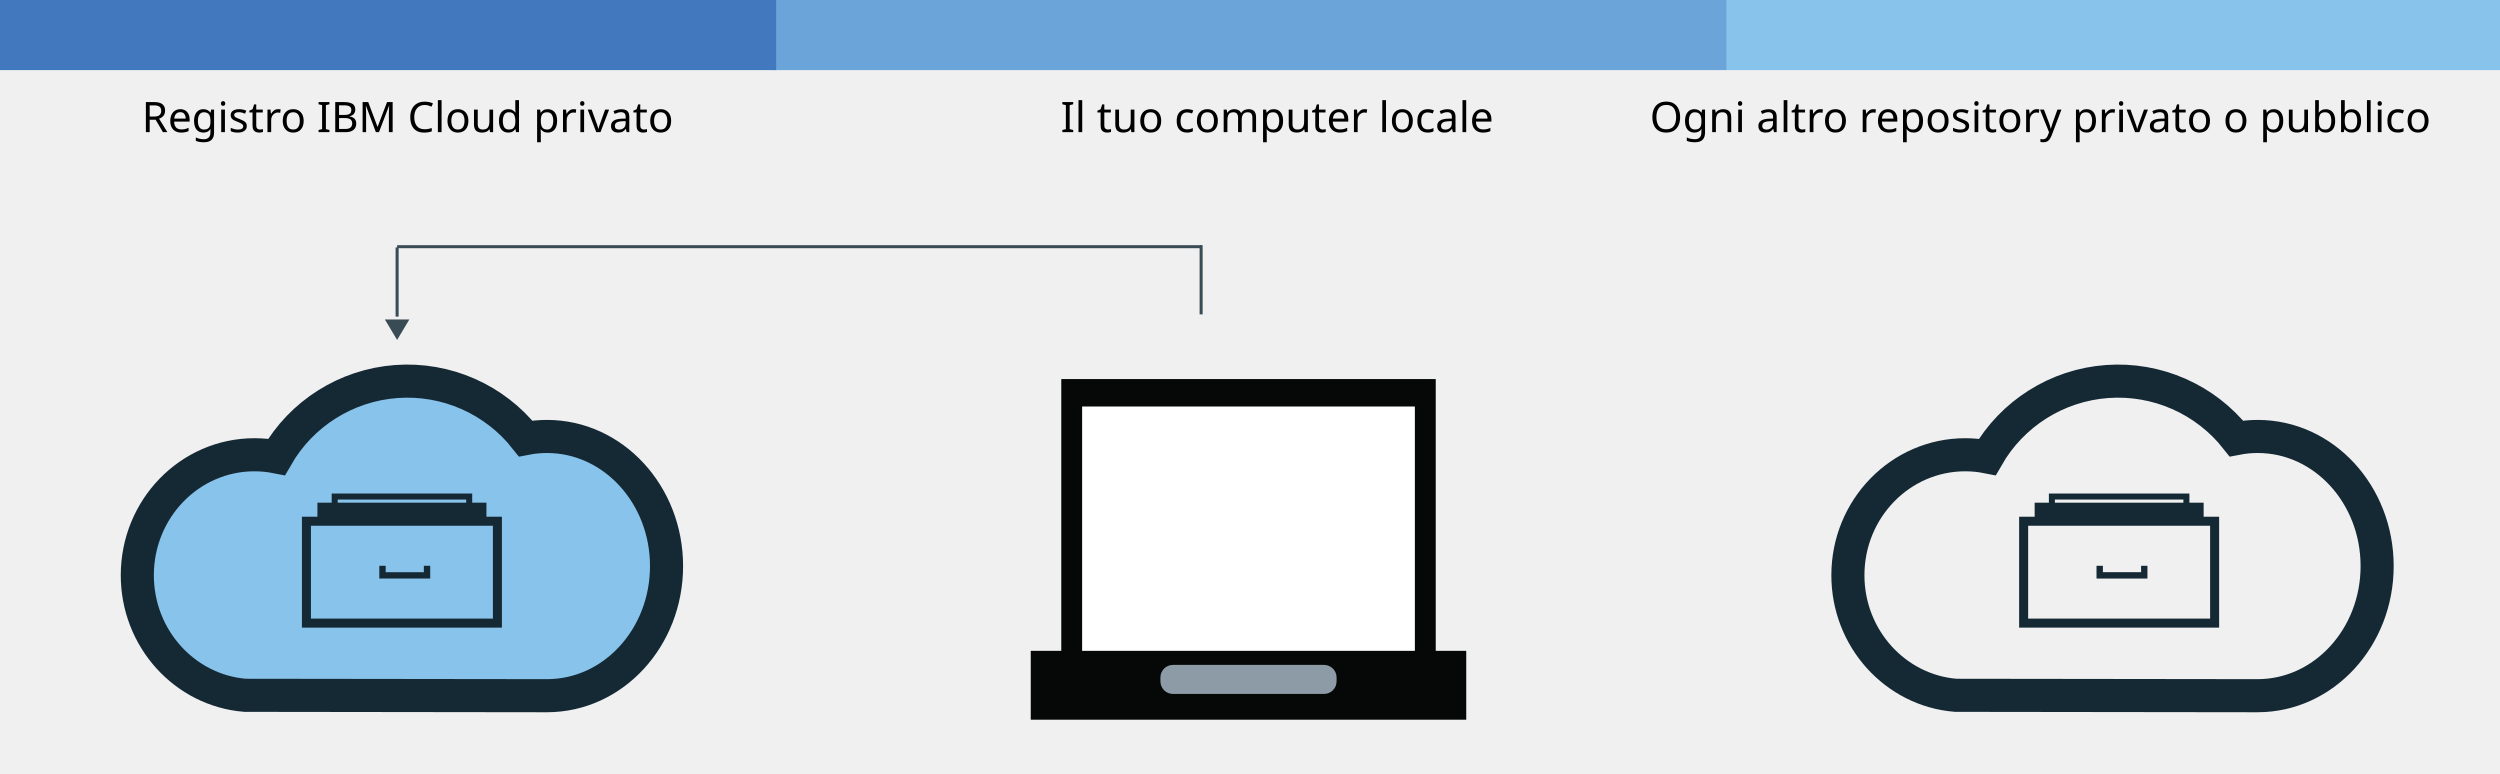
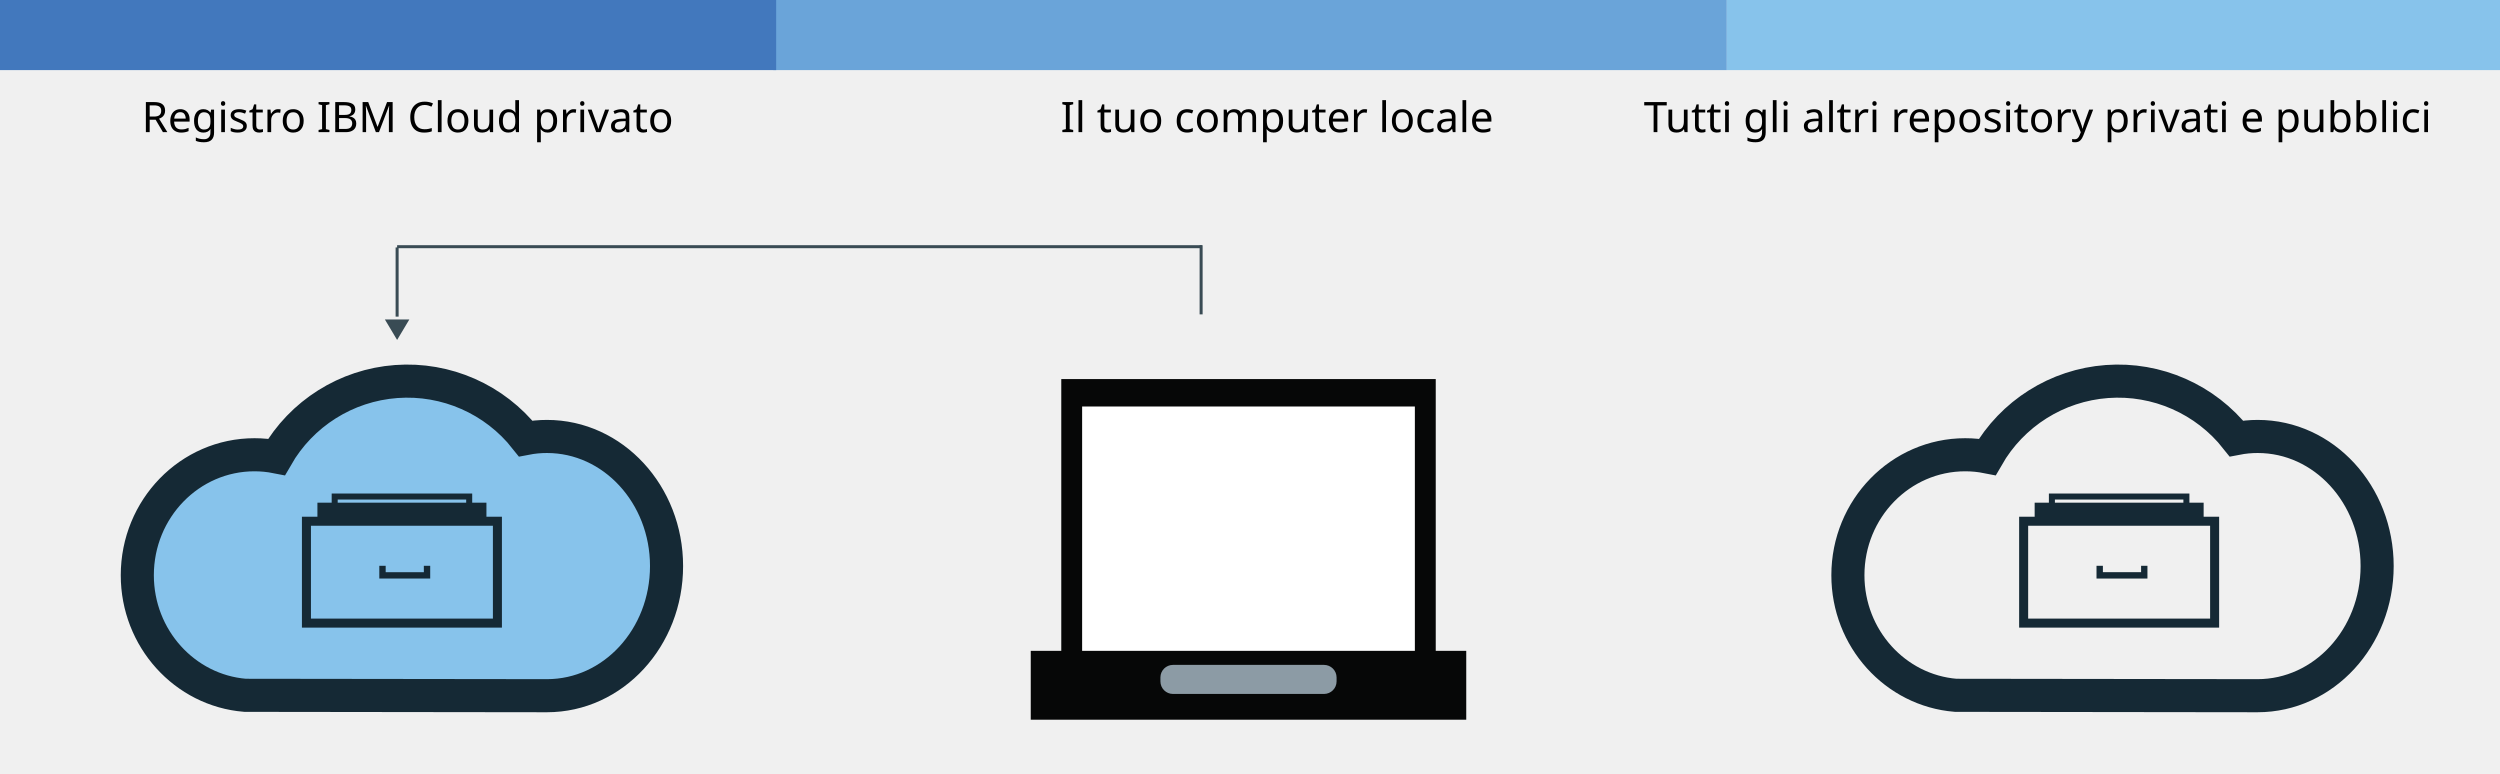
<svg xmlns="http://www.w3.org/2000/svg" id="4ea608ff-a81e-4c44-a19c-8156005bfbe7" data-name="Layer 1" viewBox="0 0 831 257" version="1.1">
  <defs id="defs107" />
  <path id="26b528bb-7ef3-45d5-9b34-acab2ad57c6b" data-name="&lt;Path&gt;" d="M257,0H574V23.3H257Z" fill="#6aa4d9" />
  <path id="b5f381ea-9425-4c5d-99ab-5e4ba6948abc" data-name="&lt;Path&gt;" d="M574,0H831V23.3H574Z" fill="#87c3eb" />
  <g id="4f3630c9-a43f-492a-af95-f49f43776668" data-name="&lt;Group&gt;">
    <path id="3a0e19b8-b317-4449-bc7a-bd10a4d6c484" data-name="&lt;Path&gt;" d="M127.94,106.2,132,113l4.06-6.8Z" fill="#394b54" />
  </g>
  <path id="db13e8c7-046d-4228-b5ef-dd0b398d32c2" data-name="&lt;Path&gt;" d="M0,0H258V23.3H0Z" fill="#4278bd" />
  <path id="d60b3026-3d63-4fc3-8569-e37bbb8fd4d2" data-name="&lt;Path&gt;" d="M132,82H399.5" fill="none" stroke="#394b54" stroke-miterlimit="10" />
-   <text font-size="14" style="font-size:14px;font-family:IBMPlexSans, 'IBM Plex Sans';isolation:isolate" id="text34" x="548.4" y="43.93">Ogni altro repository privato o pubblico</text>
+   <text font-size="14" style="font-size:14px;font-family:IBMPlexSans, 'IBM Plex Sans';isolation:isolate" id="text34" x="546.4" y="43.93">Tutti gli altri repository privati e pubblici</text>
  <text transform="translate(47.13,43.93)" font-size="14" style="font-size:14px;font-family:IBMPlexSans, 'IBM Plex Sans';isolation:isolate" id="text60">Registro IBM Cloud privato</text>
  <text transform="translate(352.56,43.93)" font-size="14" style="font-size:14px;font-family:IBMPlexSans, 'IBM Plex Sans';isolation:isolate" id="text74">Il tuo computer locale</text>
  <path id="cb85221c-fb2f-4af6-bbbe-ae30b64a41e3" data-name="&lt;Path&gt;" d="M132,82.25v23" fill="none" stroke="#394b54" stroke-miterlimit="10" />
  <path id="c4e92bb3-20ff-455c-9604-55e38bb9d9c9" data-name="&lt;Path&gt;" d="M399.25,81.5v23" fill="none" stroke="#394b54" stroke-miterlimit="10" />
  <rect x="399.5" y="71.5" width="15.5" height="19.5" fill="none" id="rect78" />
  <path id="96fbf55c-fcf4-40ec-873f-f42ea0ef48ff" data-name="&lt;Path&gt;" d="M181.82,145.08a36.89,36.89,0,0,0-7.09.68,50.09,50.09,0,0,0-82.8,6.12,37.83,37.83,0,0,0-7.34-.72c-21.52,0-38.95,17.93-38.95,40.05,0,21,15.77,38.28,35.83,39.91l100.13.13h.22c22,0,39.74-19.29,39.74-43.09S203.77,145.08,181.82,145.08Z" fill="#87c3eb" stroke="#152935" stroke-miterlimit="10" stroke-width="11" />
  <path id="66b7a578-b043-472e-86c9-97538cab762b" data-name="&lt;Path&gt;" d="M750.47,145.08a36.89,36.89,0,0,0-7.09.68,50.09,50.09,0,0,0-82.8,6.12,37.83,37.83,0,0,0-7.34-.72c-21.52,0-39,17.93-39,40.05,0,21,15.77,38.28,35.83,39.91l100.13.13h.22c21.95,0,39.74-19.29,39.74-43.09S772.42,145.08,750.47,145.08Z" fill="none" stroke="#152935" stroke-miterlimit="10" stroke-width="11" />
  <rect id="36862df0-c2a3-423f-b600-92166e47195c" data-name="&lt;Rectangle&gt;" x="352.77" y="126" width="124.47" height="90.67" fill="#060707" />
  <g id="379cd366-c4c1-4a5e-9051-98565c69d453" data-name="&lt;Group&gt;">
    <rect id="4b499323-e7f4-4b53-8bff-364a33d99c44" data-name="&lt;Rectangle&gt;" x="361.89" y="137.31" width="106.23" height="77.38" fill="#fff" />
    <path id="27727e4d-3e62-4275-aca3-da0f7abdf801" data-name="&lt;Compound Path&gt;" d="M470.3,216.88H359.7V135.12H470.3ZM364.08,212.5H465.92v-73H364.08Z" fill="#fff" />
  </g>
  <rect id="f705138f-c6e3-406a-8fbf-ec58cecc4f82" data-name="&lt;Rectangle&gt;" x="342.62" y="216.34" width="144.76" height="22.89" fill="#060707" />
  <rect id="a28c1fb3-03d8-4cea-aca6-88dcc19edf2c" data-name="&lt;Rectangle&gt;" x="385.72" y="221.01" width="58.56" height="9.66" rx="4.18" ry="4.18" fill="#8c9ba5" />
  <rect x="672.66" y="173.26" width="63.48" height="33.86" fill="none" stroke="#152935" stroke-miterlimit="10" stroke-width="3" id="rect88" />
  <line x1="676.32" y1="170.09" x2="732.49" y2="170.09" fill="none" stroke="#152935" stroke-miterlimit="10" stroke-width="6" id="line90" />
  <rect x="682.05" y="165.05" width="44.71" height="5.03" fill="none" stroke="#152935" stroke-miterlimit="10" stroke-width="2" id="rect92" />
  <path d="M711.7,190.19H699v-2.12h-2.12v4.24h16.93v-4.24H711.7Z" fill="#152935" id="path94" />
  <rect x="101.86" y="173.26" width="63.48" height="33.86" fill="none" stroke="#152935" stroke-miterlimit="10" stroke-width="3" id="rect96" />
  <line x1="105.51" y1="170.09" x2="161.69" y2="170.09" fill="none" stroke="#152935" stroke-miterlimit="10" stroke-width="6" id="line98" />
  <rect x="111.25" y="165.05" width="44.71" height="5.03" fill="none" stroke="#152935" stroke-miterlimit="10" stroke-width="2" id="rect100" />
  <path d="M140.89,190.19H128.2v-2.12h-2.12v4.24H143v-4.24h-2.12Z" fill="#152935" id="path102" />
</svg>
